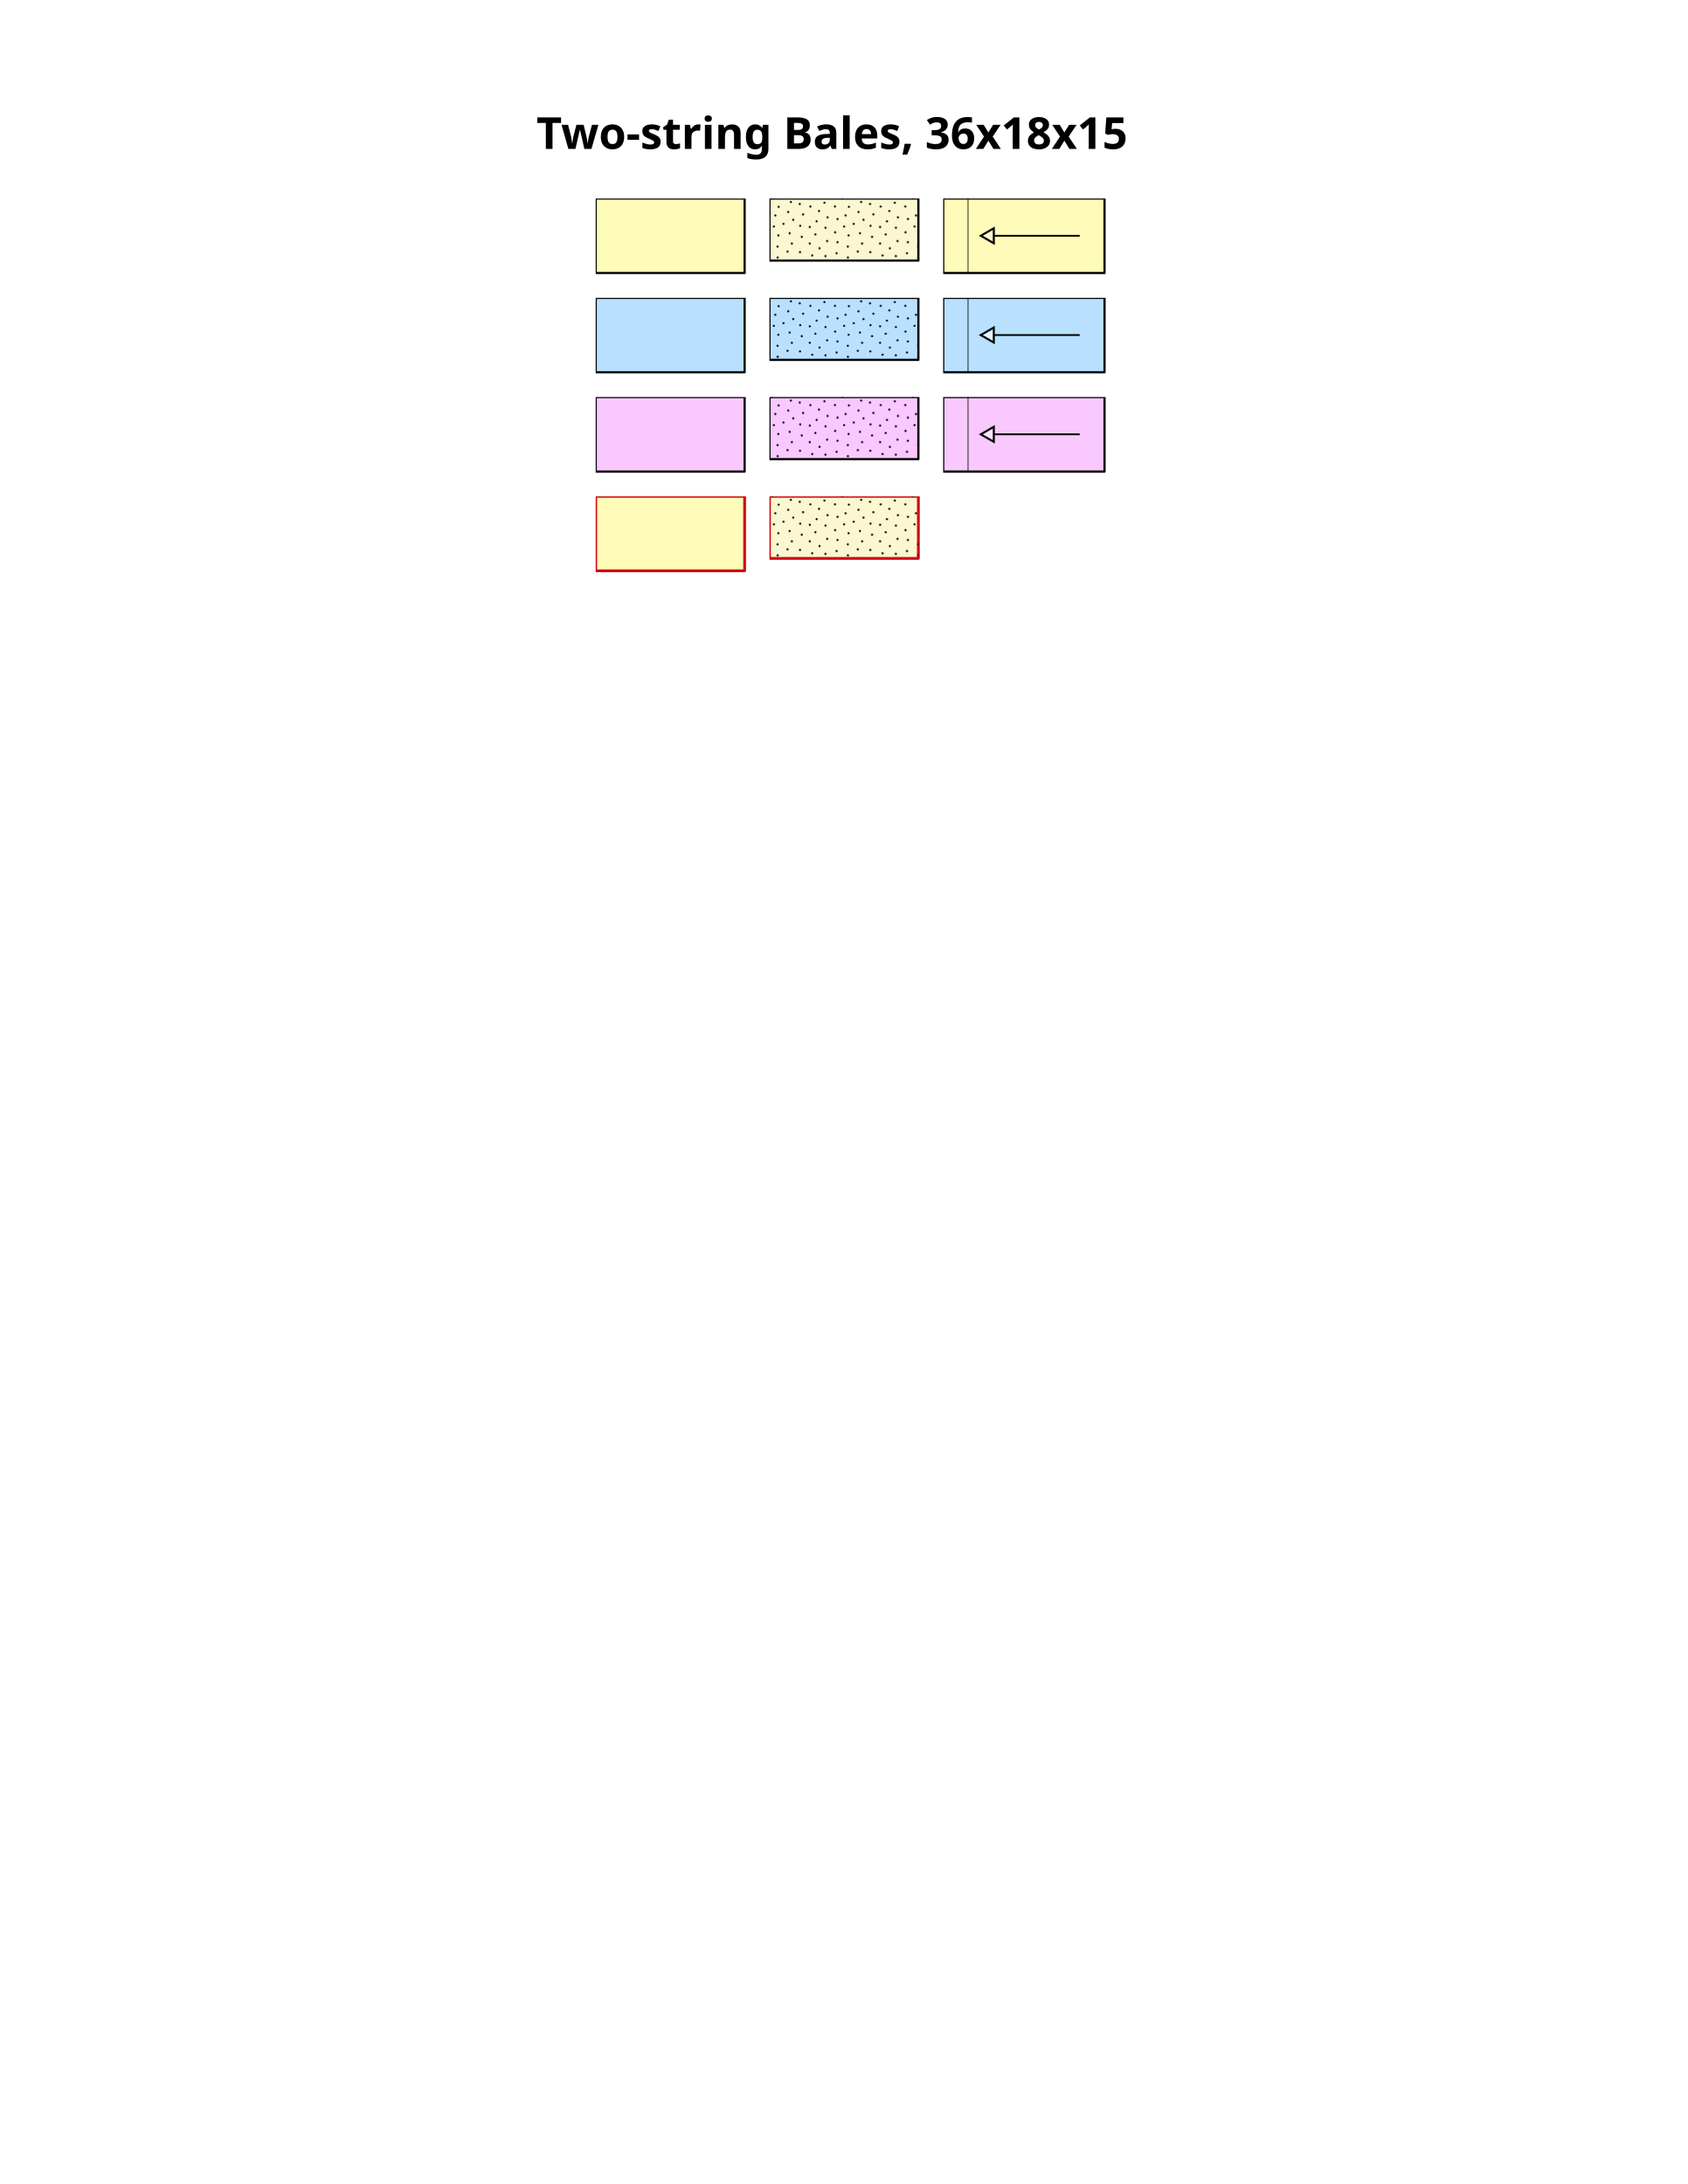
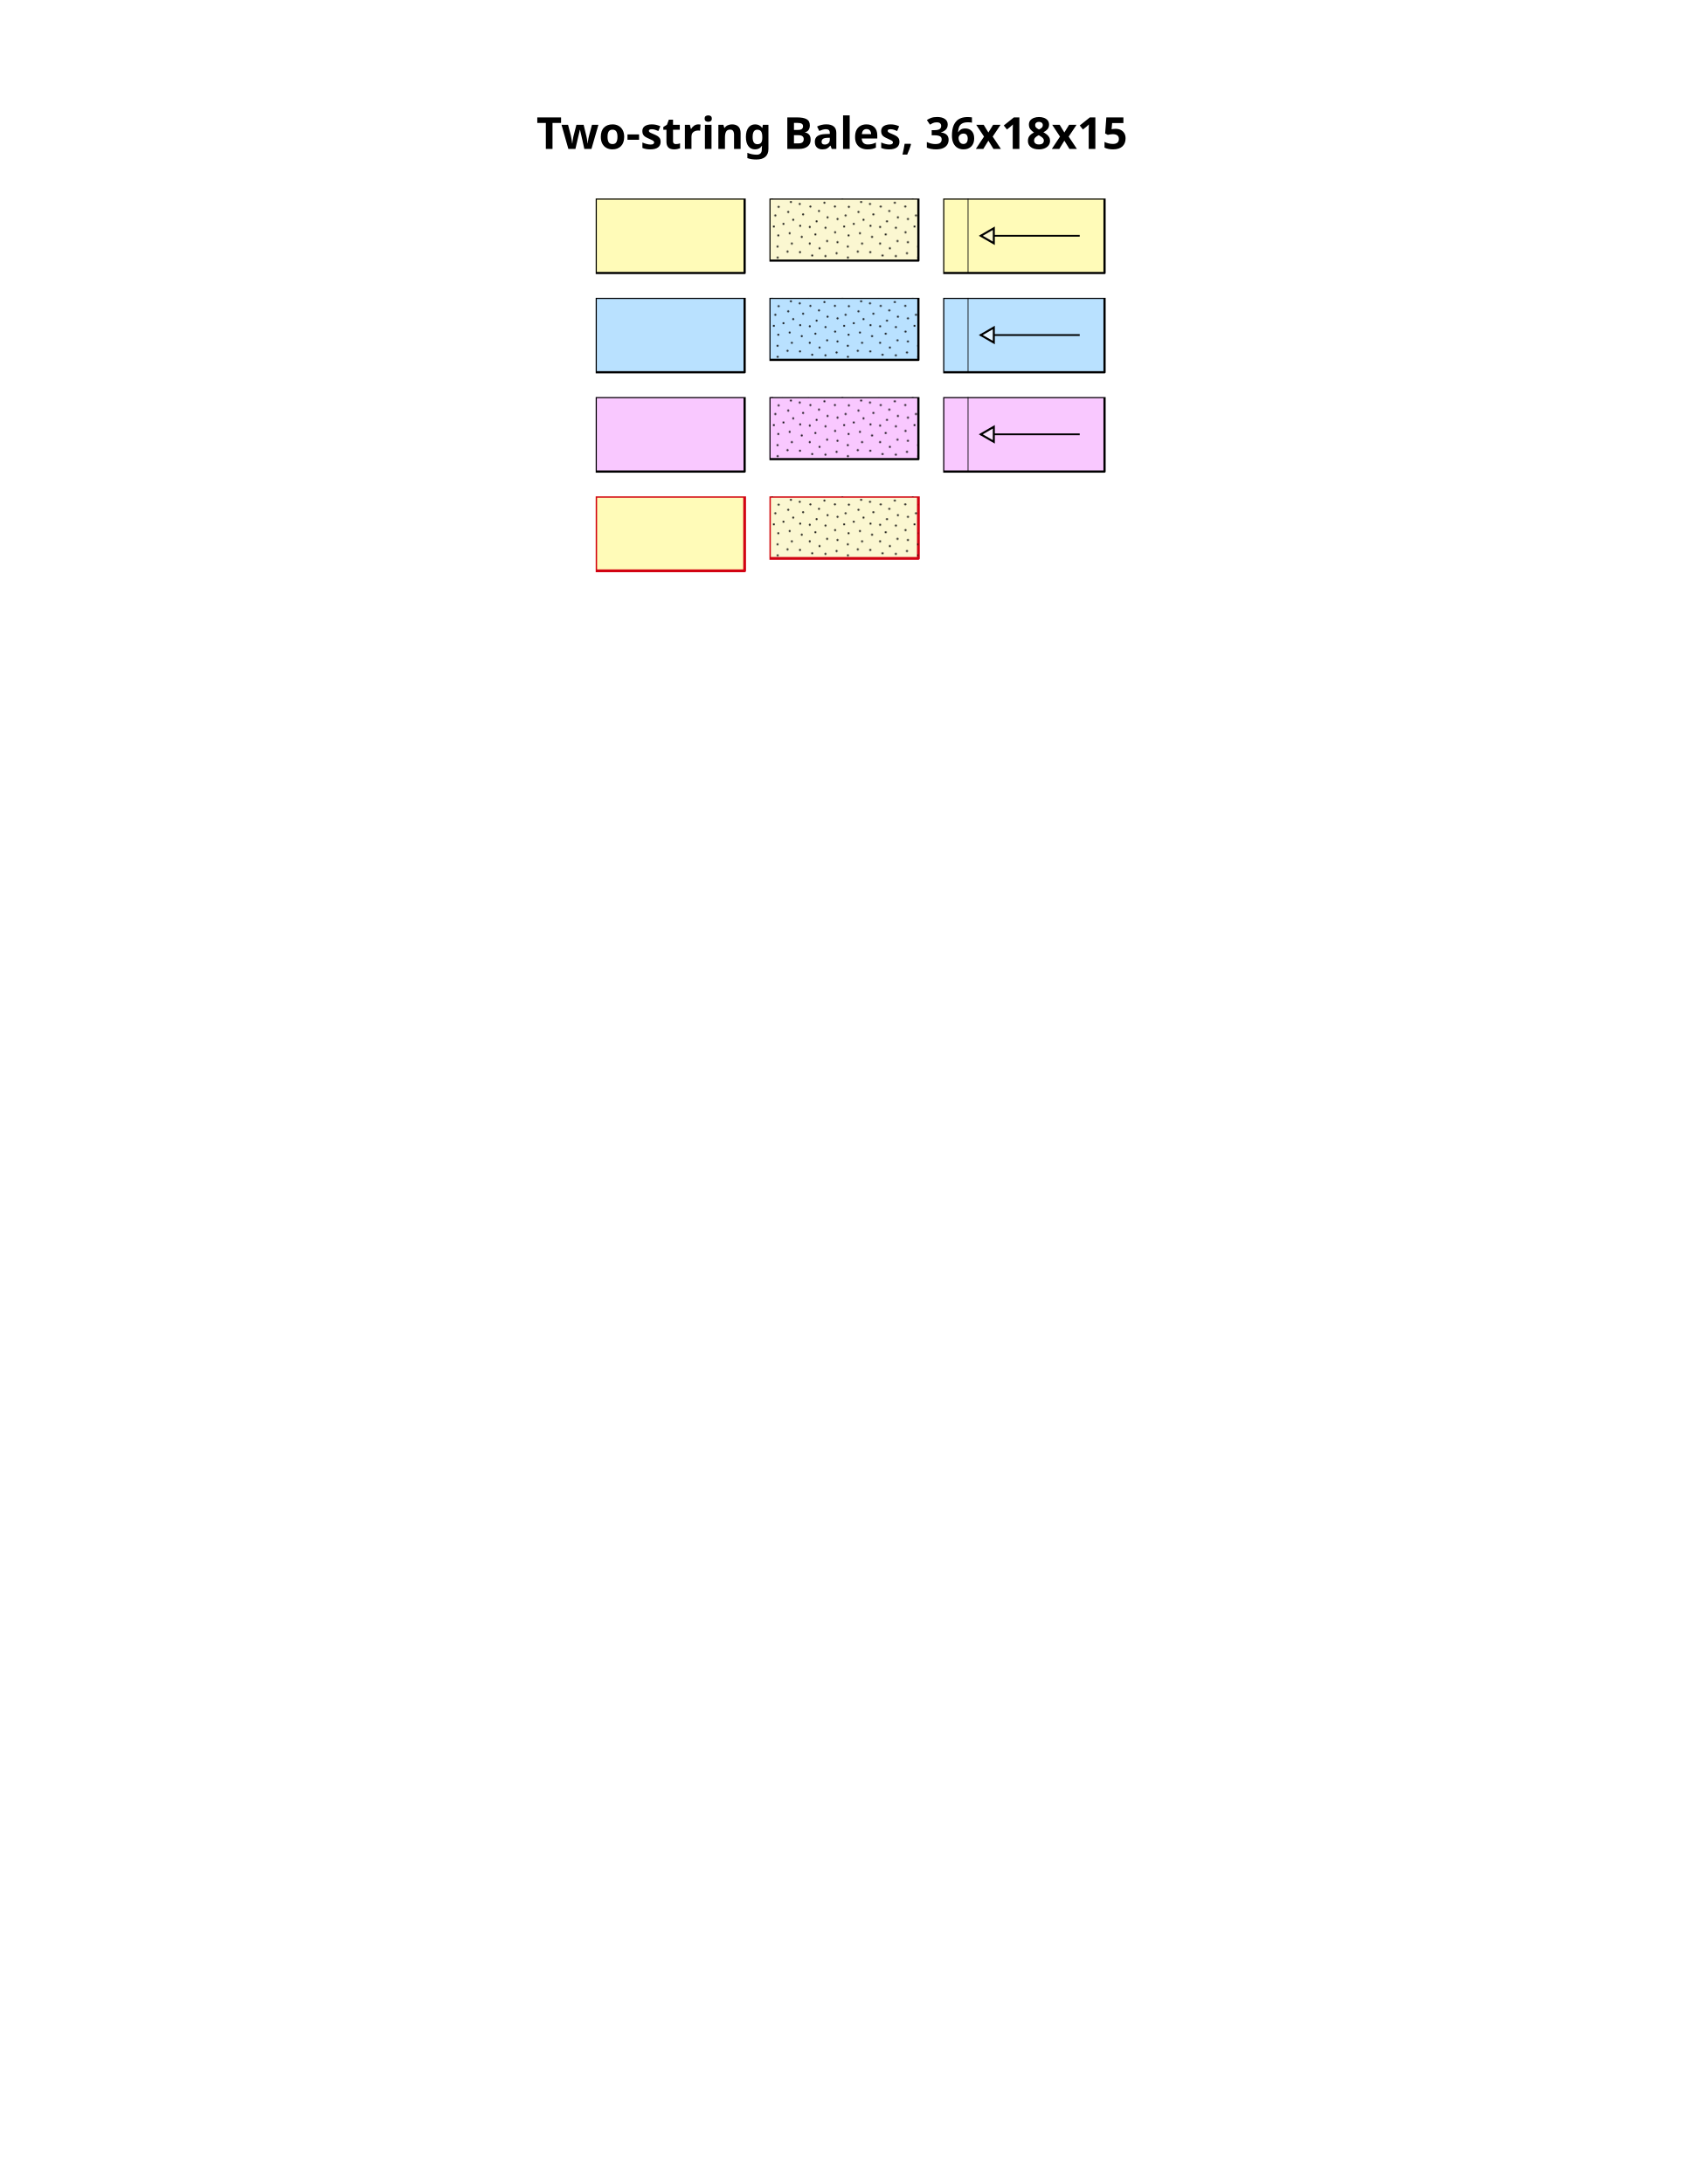
<svg xmlns="http://www.w3.org/2000/svg" xmlns:xlink="http://www.w3.org/1999/xlink" width="8.5in" height="11in" viewBox="0 0 816 1056" version="1.1" id="svg8">
  <defs id="defs2">
    <symbol id="bale-1-36x18x15">
-       <rect height="36" width="72" style="opacity:1;fill:#fffbb8;fill-opacity:1;stroke:#000000;stroke-width:1.067;stroke-linecap:round;stroke-linejoin:round;stroke-miterlimit:4;stroke-dasharray:none;stroke-dashoffset:0;stroke-opacity:0.982" x="0" y="0" id="rect5" />
+       <rect height="36" width="72" style="opacity:1;fill:#fffbb8;fill-opacity:1;stroke:#000000;stroke-width:1.067;stroke-linecap:round;stroke-linejoin:round;stroke-miterlimit:4" x="0" y="0" id="rect5" />
    </symbol>
    <symbol id="bale-1-edge-36x18x15">
      <rect height="30" width="72" style="opacity:1;fill:#fbf7d1;fill-opacity:1;stroke:#000000;stroke-width:1.067;stroke-linecap:round;stroke-linejoin:round;stroke-miterlimit:4;stroke-dasharray:none;stroke-dashoffset:0;stroke-opacity:1" x="0" y="0" id="rect10" />
-       <rect height="30" width="72" style="opacity:1;fill:url(#pattern10961);fill-opacity:1;stroke:none;stroke-width:0.282;stroke-linecap:round;stroke-linejoin:round;stroke-miterlimit:4;stroke-dasharray:none;stroke-dashoffset:0;stroke-opacity:1" x="0" y="0" id="rect12" />
+       <rect height="30" width="72" style="opacity:1;fill:url(#pattern10961);fill-opacity:0.8;stroke:none" x="0" y="0" id="rect12" />
    </symbol>
    <symbol id="bale-1-leaner-36x18x15">
      <rect style="fill:#fffbb8;fill-opacity:1;stroke:#000000;stroke-width:1.067;stroke-linecap:butt;stroke-linejoin:round;stroke-miterlimit:4;stroke-dasharray:none;stroke-opacity:1" width="78" height="36" x="0" y="0" id="rect17" />
      <path d="M 66,18 H 18" style="fill:none;fill-opacity:1;stroke:#000000;stroke-width:0.853;stroke-linecap:butt;stroke-linejoin:miter;stroke-miterlimit:4;stroke-dasharray:none;stroke-opacity:1;marker-start:none;marker-end:url(#EmptyTriangleOutL-1)" id="path19" />
      <path style="fill:none;fill-opacity:0.75;fill-rule:evenodd;stroke:#000000;stroke-width:0.64;stroke-linecap:butt;stroke-linejoin:miter;stroke-miterlimit:4;stroke-dasharray:none;stroke-opacity:0.553" d="M 12,0 V 36" id="path21" />
    </symbol>
    <symbol id="bale-2-36x18x15">
-       <rect y="0" x="0" style="opacity:1;fill:#b9e1ff;fill-opacity:1;stroke:#000000;stroke-width:1.067;stroke-linecap:round;stroke-linejoin:round;stroke-miterlimit:4;stroke-dasharray:none;stroke-dashoffset:0;stroke-opacity:0.982" width="72" height="36" id="rect26" />
+       <rect y="0" x="0" style="opacity:1;fill:#b9e1ff;fill-opacity:1;stroke:#000000;stroke-width:1.067;stroke-linecap:round;stroke-linejoin:round;stroke-miterlimit:4" width="72" height="36" id="rect26" />
    </symbol>
    <symbol id="bale-2-edge-36x18x15">
      <rect y="0" x="0" style="opacity:1;fill:#b9e1ff;fill-opacity:1;stroke:#000000;stroke-width:1.067;stroke-linecap:round;stroke-linejoin:round;stroke-miterlimit:4;stroke-dasharray:none;stroke-dashoffset:0;stroke-opacity:1" width="72" height="30" id="rect31" />
-       <rect y="0" x="0" style="opacity:1;fill:url(#pattern10961);fill-opacity:1;stroke:none;stroke-width:0.282;stroke-linecap:round;stroke-linejoin:round;stroke-miterlimit:4;stroke-dasharray:none;stroke-dashoffset:0;stroke-opacity:1" width="72" height="30" id="rect33" />
+       <rect y="0" x="0" style="opacity:1;fill:url(#pattern10961);fill-opacity:0.8;stroke:none" width="72" height="30" id="rect33" />
    </symbol>
    <symbol id="bale-2-leaner-36x18x15">
      <rect y="0" x="0" height="36" width="78" style="fill:#b9e1ff;fill-opacity:1;stroke:#000000;stroke-width:1.067;stroke-linecap:butt;stroke-linejoin:round;stroke-miterlimit:4;stroke-dasharray:none;stroke-opacity:1" id="rect38" />
      <path style="fill:none;fill-opacity:1;stroke:#000000;stroke-width:0.853;stroke-linecap:butt;stroke-linejoin:miter;stroke-miterlimit:4;stroke-dasharray:none;stroke-opacity:1;marker-start:none;marker-end:url(#EmptyTriangleOutL-2)" d="M 66,18 H 18" id="path40" />
      <path d="M 12,0 V 36" style="fill:none;fill-opacity:0.75;fill-rule:evenodd;stroke:#000000;stroke-width:0.64;stroke-linecap:butt;stroke-linejoin:miter;stroke-miterlimit:4;stroke-dasharray:none;stroke-opacity:0.553" id="path42" />
    </symbol>
    <symbol id="bale-3-36x18x15">
-       <rect height="36" width="72" style="opacity:1;fill:#f9c8ff;fill-opacity:1;stroke:#000000;stroke-width:1.067;stroke-linecap:round;stroke-linejoin:round;stroke-miterlimit:4;stroke-dasharray:none;stroke-dashoffset:0;stroke-opacity:0.982" x="0" y="0" id="rect47" />
+       <rect height="36" width="72" style="opacity:1;fill:#f9c8ff;fill-opacity:1;stroke:#000000;stroke-width:1.067;stroke-linecap:round;stroke-linejoin:round;stroke-miterlimit:4" x="0" y="0" id="rect47" />
    </symbol>
    <symbol id="bale-3-edge-36x18x15">
      <rect height="30" width="72" style="opacity:1;fill:#f9c8ff;fill-opacity:1;stroke:#000000;stroke-width:1.067;stroke-linecap:round;stroke-linejoin:round;stroke-miterlimit:4;stroke-dasharray:none;stroke-dashoffset:0;stroke-opacity:1" x="0" y="0" id="rect52" />
-       <rect height="30" width="72" style="opacity:1;fill:url(#pattern10961);fill-opacity:1;stroke:none;stroke-width:0.282;stroke-linecap:round;stroke-linejoin:round;stroke-miterlimit:4;stroke-dasharray:none;stroke-dashoffset:0;stroke-opacity:1" x="0" y="0" id="rect54" />
+       <rect height="30" width="72" style="opacity:1;fill:url(#pattern10961);fill-opacity:0.8;stroke:none" x="0" y="0" id="rect54" />
    </symbol>
    <symbol id="bale-3-leaner-36x18x15">
      <rect style="fill:#f9c8ff;fill-opacity:1;stroke:#000000;stroke-width:1.067;stroke-linecap:butt;stroke-linejoin:round;stroke-miterlimit:4;stroke-dasharray:none;stroke-opacity:1" width="78" height="36" x="0" y="0" id="rect59" />
      <path d="M 66,18 H 18" style="fill:none;fill-opacity:1;stroke:#000000;stroke-width:0.853;stroke-linecap:butt;stroke-linejoin:miter;stroke-miterlimit:4;stroke-dasharray:none;stroke-opacity:1;marker-start:none;marker-end:url(#EmptyTriangleOutL-3)" id="path61" />
      <path style="fill:none;fill-opacity:0.75;fill-rule:evenodd;stroke:#000000;stroke-width:0.64;stroke-linecap:butt;stroke-linejoin:miter;stroke-miterlimit:4;stroke-dasharray:none;stroke-opacity:0.553" d="M 12,0 V 36" id="path63" />
    </symbol>
    <marker style="overflow:visible" id="EmptyTriangleOutL-1" refX="0" refY="0" orient="auto">
      <path style="fill:#fbf7d1;fill-rule:evenodd;stroke:#000000;stroke-width:0.853pt" d="M -0.196,0 -7.578,4.267 v -8.533 z" id="path5924-4" />
    </marker>
    <marker orient="auto" refY="0" refX="0" id="EmptyTriangleOutL-2" style="overflow:visible">
      <path id="path15438" d="M -0.196,0 -7.578,4.267 v -8.533 z" style="fill:#e5f4ff;fill-rule:evenodd;stroke:#000000;stroke-width:0.853pt" />
    </marker>
    <marker style="overflow:visible" id="EmptyTriangleOutL-3" refX="0" refY="0" orient="auto">
      <path style="fill:#fce5ff;fill-rule:evenodd;stroke:#000000;stroke-width:0.853pt" d="M -0.196,0 -7.578,4.267 v -8.533 z" id="path17677" />
    </marker>
    <pattern xlink:href="#Polkadots-med" id="pattern10961" patternTransform="matrix(3.4,0,0,3.4,-8.4534888e-8,-11.1125)" />
    <pattern id="Polkadots-med" patternTransform="translate(0,0) scale(10,10)" height="10" width="10" patternUnits="userSpaceOnUse">
      <circle id="circle9517" r="0.15" cy="0.810" cx="2.567" style="fill:black;stroke:none" />
      <circle id="circle9519" r="0.15" cy="2.33" cx="3.048" style="fill:black;stroke:none" />
      <circle id="circle9521" r="0.15" cy="2.415" cx="4.418" style="fill:black;stroke:none" />
      <circle id="circle9523" r="0.15" cy="3.029" cx="1.844" style="fill:black;stroke:none" />
      <circle id="circle9525" r="0.15" cy="1.363" cx="6.08" style="fill:black;stroke:none" />
      <circle id="circle9527" r="0.15" cy="4.413" cx="5.819" style="fill:black;stroke:none" />
      <circle id="circle9529" r="0.15" cy="4.048" cx="4.305" style="fill:black;stroke:none" />
      <circle id="circle9531" r="0.15" cy="3.045" cx="5.541" style="fill:black;stroke:none" />
      <circle id="circle9533" r="0.15" cy="5.527" cx="4.785" style="fill:black;stroke:none" />
      <circle id="circle9535" r="0.15" cy="5.184" cx="2.667" style="fill:black;stroke:none" />
      <circle id="circle9537" r="0.15" cy="1.448" cx="7.965" style="fill:black;stroke:none" />
      <circle id="circle9539" r="0.15" cy="5.049" cx="7.047" style="fill:black;stroke:none" />
      <circle id="circle9541" r="0.15" cy="0.895" cx="4.340" style="fill:black;stroke:none" />
      <circle id="circle9543" r="0.15" cy="0.340" cx="7.125" style="fill:black;stroke:none" />
      <circle id="circle9545" r="0.15" cy="1.049" cx="9.553" style="fill:black;stroke:none" />
      <circle id="circle9547" r="0.15" cy="2.689" cx="7.006" style="fill:black;stroke:none" />
      <circle id="circle9549" r="0.15" cy="2.689" cx="8.909" style="fill:black;stroke:none" />
      <circle id="circle9551" r="0.15" cy="4.407" cx="9.315" style="fill:black;stroke:none" />
      <circle id="circle9553" r="0.15" cy="3.870" cx="7.820" style="fill:black;stroke:none" />
      <circle id="circle9555" r="0.15" cy="5.948" cx="8.270" style="fill:black;stroke:none" />
      <circle id="circle9557" r="0.15" cy="7.428" cx="7.973" style="fill:black;stroke:none" />
      <circle id="circle9559" r="0.15" cy="8.072" cx="9.342" style="fill:black;stroke:none" />
      <circle id="circle9561" r="0.15" cy="9.315" cx="8.206" style="fill:black;stroke:none" />
      <circle id="circle9563" r="0.15" cy="9.475" cx="9.682" style="fill:black;stroke:none" />
      <circle id="circle9565" r="0.15" cy="6.186" cx="9.688" style="fill:black;stroke:none" />
      <circle id="circle9567" r="0.15" cy="6.296" cx="3.379" style="fill:black;stroke:none" />
      <circle id="circle9569" r="0.15" cy="8.204" cx="2.871" style="fill:black;stroke:none" />
      <circle id="circle9571" r="0.15" cy="8.719" cx="4.59" style="fill:black;stroke:none" />
      <circle id="circle9573" r="0.15" cy="9.671" cx="3.181" style="fill:black;stroke:none" />
      <circle id="circle9575" r="0.15" cy="7.315" cx="5.734" style="fill:black;stroke:none" />
      <circle id="circle9577" r="0.15" cy="6.513" cx="6.707" style="fill:black;stroke:none" />
      <circle id="circle9579" r="0.15" cy="9.670" cx="5.730" style="fill:black;stroke:none" />
      <circle id="circle9581" r="0.15" cy="8.373" cx="6.535" style="fill:black;stroke:none" />
      <circle id="circle9583" r="0.15" cy="7.154" cx="4.37" style="fill:black;stroke:none" />
      <circle id="circle9585" r="0.15" cy="7.25" cx="0.622" style="fill:black;stroke:none" />
      <circle id="circle9587" r="0.15" cy="5.679" cx="0.831" style="fill:black;stroke:none" />
      <circle id="circle9589" r="0.15" cy="8.519" cx="1.257" style="fill:black;stroke:none" />
      <circle id="circle9591" r="0.15" cy="6.877" cx="1.989" style="fill:black;stroke:none" />
      <circle id="circle9593" r="0.15" cy="3.181" cx="0.374" style="fill:black;stroke:none" />
      <circle id="circle9595" r="0.15" cy="1.664" cx="1.166" style="fill:black;stroke:none" />
      <circle id="circle9597" r="0.15" cy="0.093" cx="1.151" style="fill:black;stroke:none" />
      <circle id="circle9599" r="0.15" cy="10.093" cx="1.151" style="fill:black;stroke:none" />
      <circle id="circle9601" r="0.15" cy="4.451" cx="1.302" style="fill:black;stroke:none" />
      <circle id="circle9603" r="0.15" cy="3.763" cx="3.047" style="fill:black;stroke:none" />
    </pattern>
    <symbol id="bale-1-anchor-36x18x15">
      <rect id="rect17333" y="0" x="0" style="opacity:1;fill:#fffbb8;fill-opacity:1;stroke:#d20312;stroke-width:1.333;stroke-linecap:round;stroke-linejoin:round;stroke-miterlimit:4;stroke-dasharray:none;stroke-dashoffset:0;stroke-opacity:1" width="72" height="36" />
    </symbol>
    <symbol id="bale-1-anchor-edge-36x18x15">
      <rect id="rect17339" y="0" x="0" style="opacity:1;fill:#fbf7d1;fill-opacity:1;stroke:#d20312;stroke-width:1.333;stroke-linecap:round;stroke-linejoin:round;stroke-miterlimit:4;stroke-dasharray:none;stroke-dashoffset:0;stroke-opacity:1" width="72" height="30" />
-       <rect id="rect17341" y="0" x="0" style="opacity:1;fill:url(#pattern10961);fill-opacity:1;stroke:none;stroke-width:0.282;stroke-linecap:round;stroke-linejoin:round;stroke-miterlimit:4;stroke-dasharray:none;stroke-dashoffset:0;stroke-opacity:1" width="72" height="30" />
+       <rect id="rect17341" y="0" x="0" style="opacity:1;fill:url(#pattern10961);fill-opacity:0.8;stroke:none" width="72" height="30" />
    </symbol>
  </defs>
  <text xml:space="preserve" style="font-style:normal;font-variant:normal;font-weight:bold;font-stretch:normal;font-size:21.333px;line-height:125%;font-family:'Rock Salt';-inkscape-font-specification:'Rock Salt Bold';font-variant-ligatures:normal;font-variant-caps:normal;font-variant-numeric:normal;font-feature-settings:normal;text-align:center;letter-spacing:0px;word-spacing:0px;writing-mode:lr-tb;text-anchor:middle;fill:#000000;fill-opacity:1;stroke:none;stroke-width:1px;stroke-linecap:butt;stroke-linejoin:miter;stroke-opacity:1" x="410.562" y="72" id="text8675">
    <tspan id="tspan8673" x="410.562" y="72">Two-string Bales, 36x18x15</tspan>
  </text>
  <use id="use13432" xlink:href="#bale-1-36x18x15" x="0" y="0" width="100%" height="100%" transform="translate(288,96)" />
  <use xlink:href="#bale-1-edge-36x18x15" id="use13478" transform="translate(372,96)" x="0" y="0" width="100%" height="100%" />
  <use id="use14248" xlink:href="#bale-1-leaner-36x18x15" x="0" y="0" width="100%" height="100%" transform="translate(456,96)" />
  <use xlink:href="#bale-2-36x18x15" id="use16370" transform="translate(288,144)" x="0" y="0" width="100%" height="100%" />
  <use xlink:href="#bale-2-edge-36x18x15" id="use16453" transform="translate(372,144)" x="0" y="0" width="100%" height="100%" />
  <use xlink:href="#bale-2-leaner-36x18x15" id="use16542" transform="translate(456,144)" x="0" y="0" width="100%" height="100%" />
  <use xlink:href="#bale-3-36x18x15" id="use18029" transform="translate(288,192)" x="0" y="0" width="100%" height="100%" />
  <use xlink:href="#bale-3-leaner-36x18x15" id="use18142" transform="translate(456,192)" x="0" y="0" width="100%" height="100%" />
  <use xlink:href="#bale-3-edge-36x18x15" id="use18269" transform="translate(372,192)" x="0" y="0" width="100%" height="100%" />
  <use xlink:href="#bale-1-anchor-36x18x15" id="use23200" transform="translate(288,240)" />
  <use xlink:href="#bale-1-anchor-edge-36x18x15" id="use23324" transform="translate(372,240)" />
</svg>
